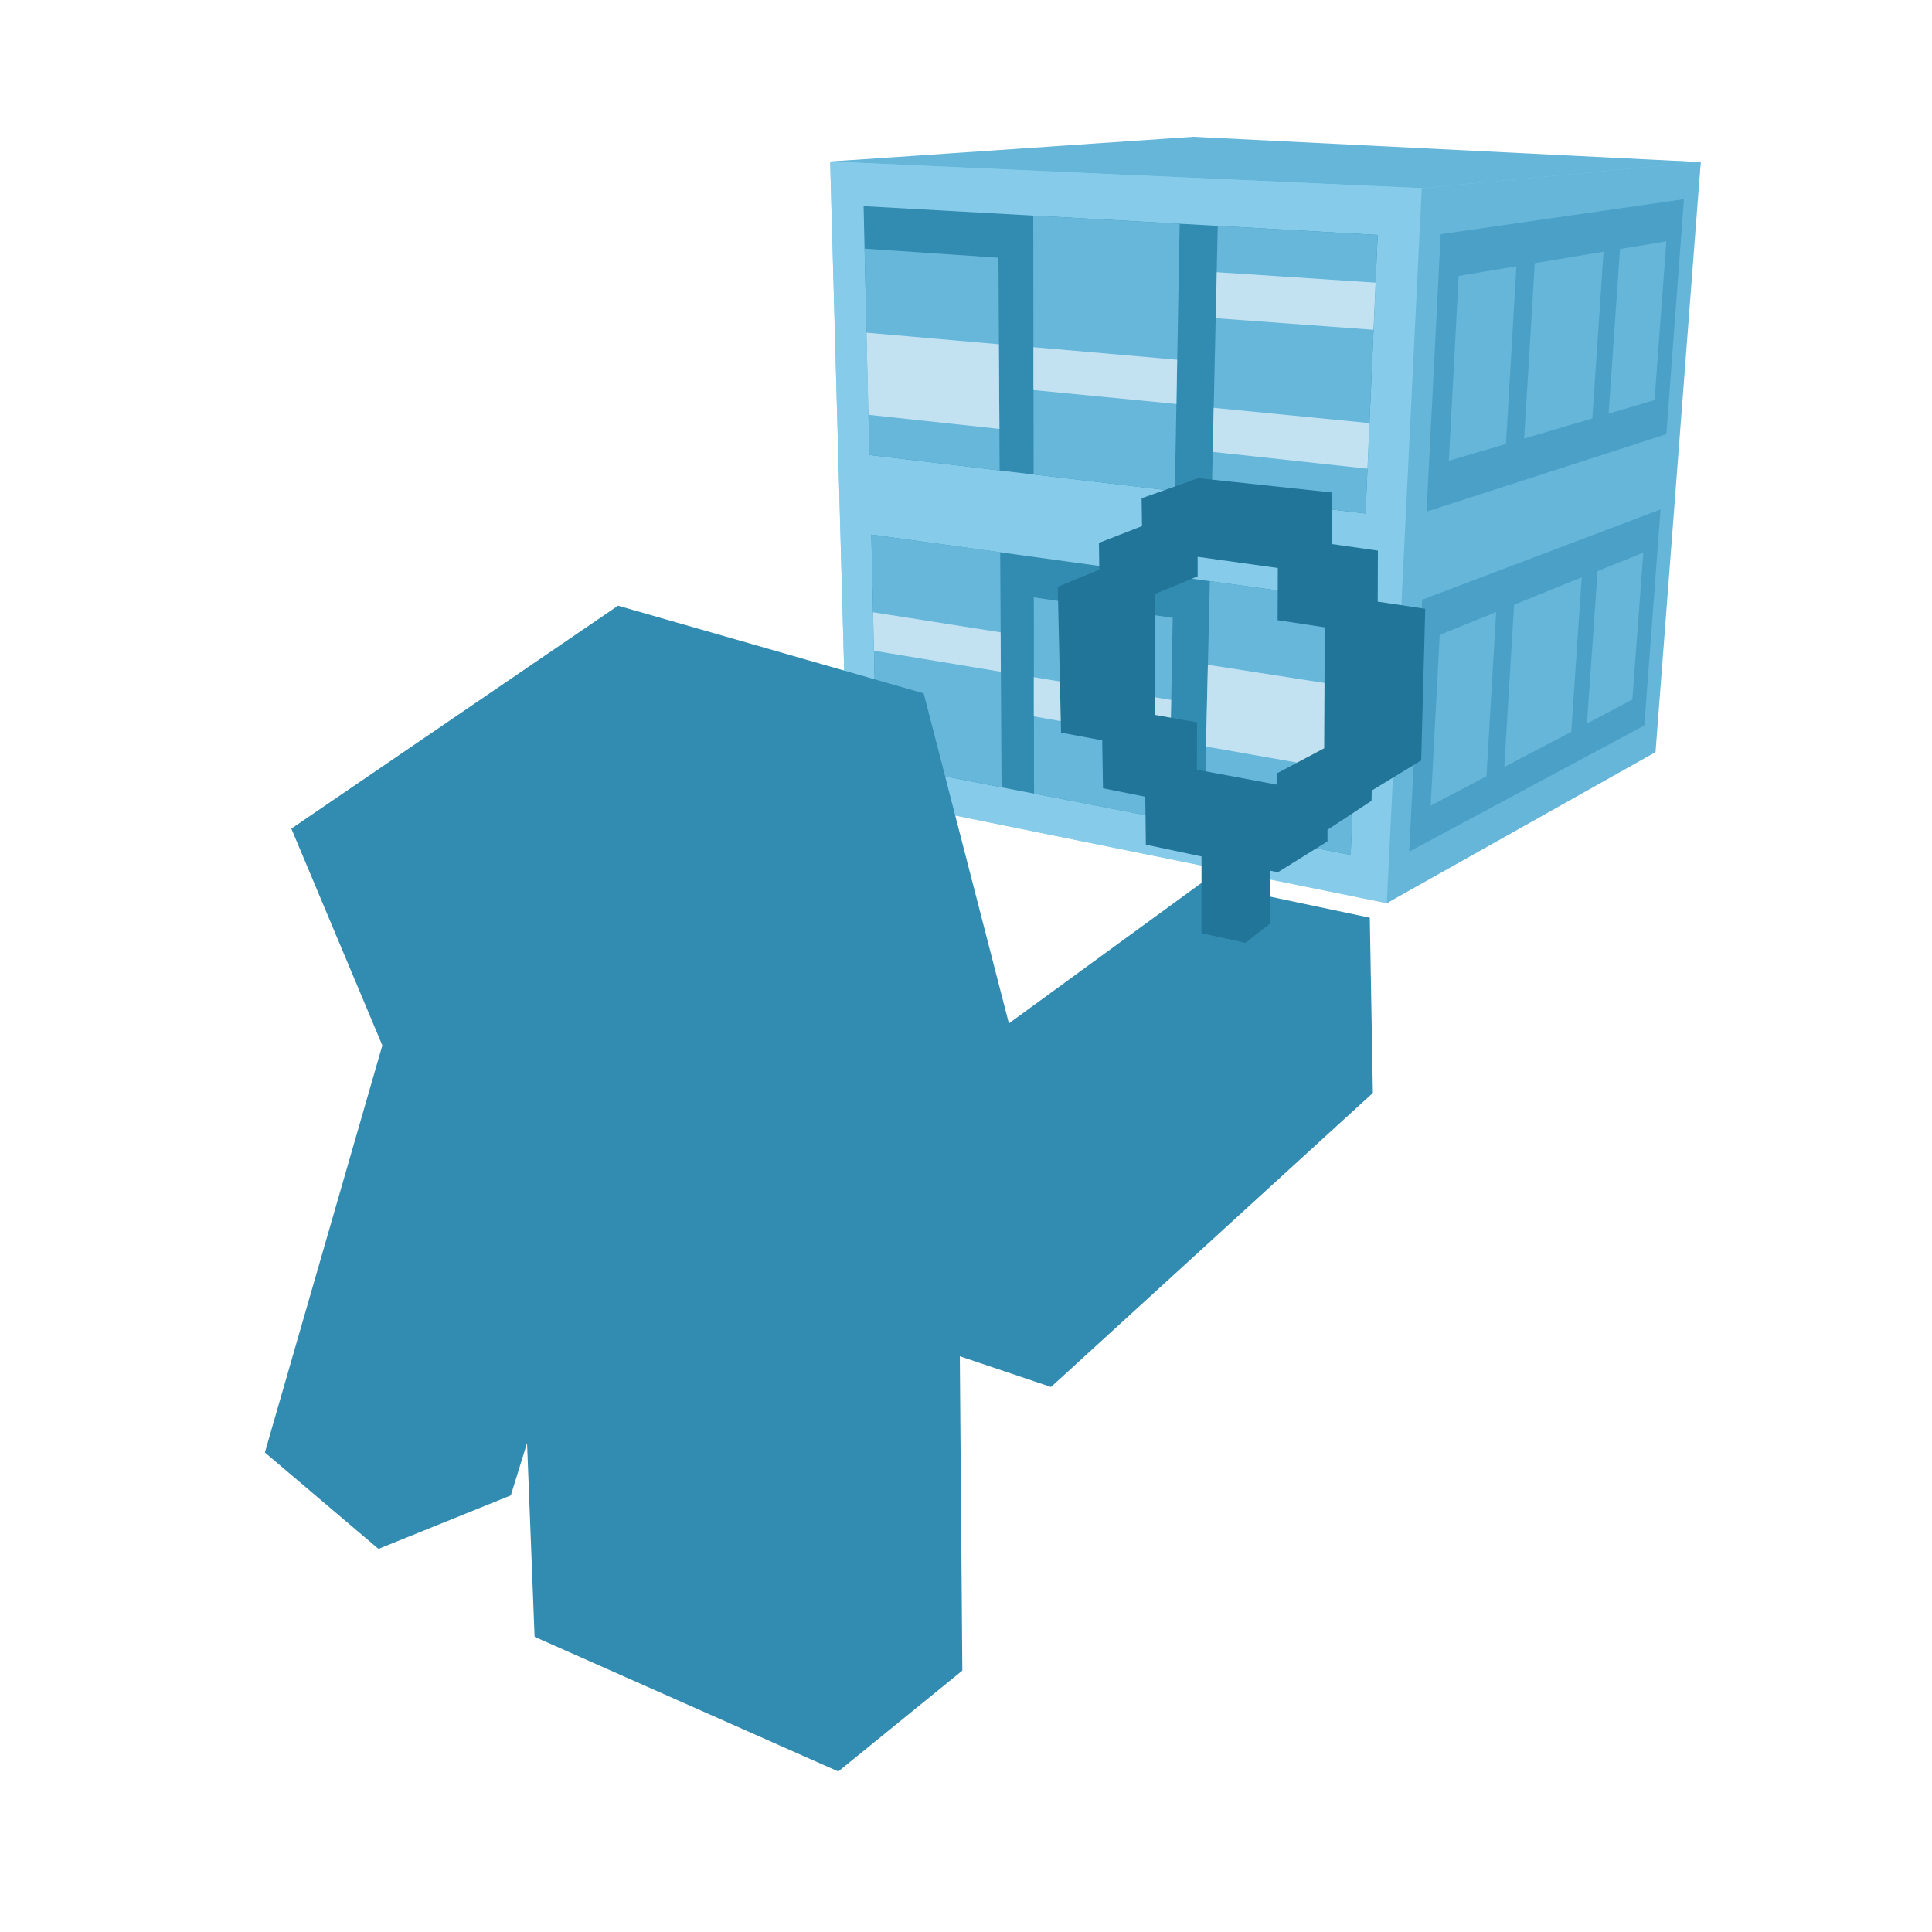
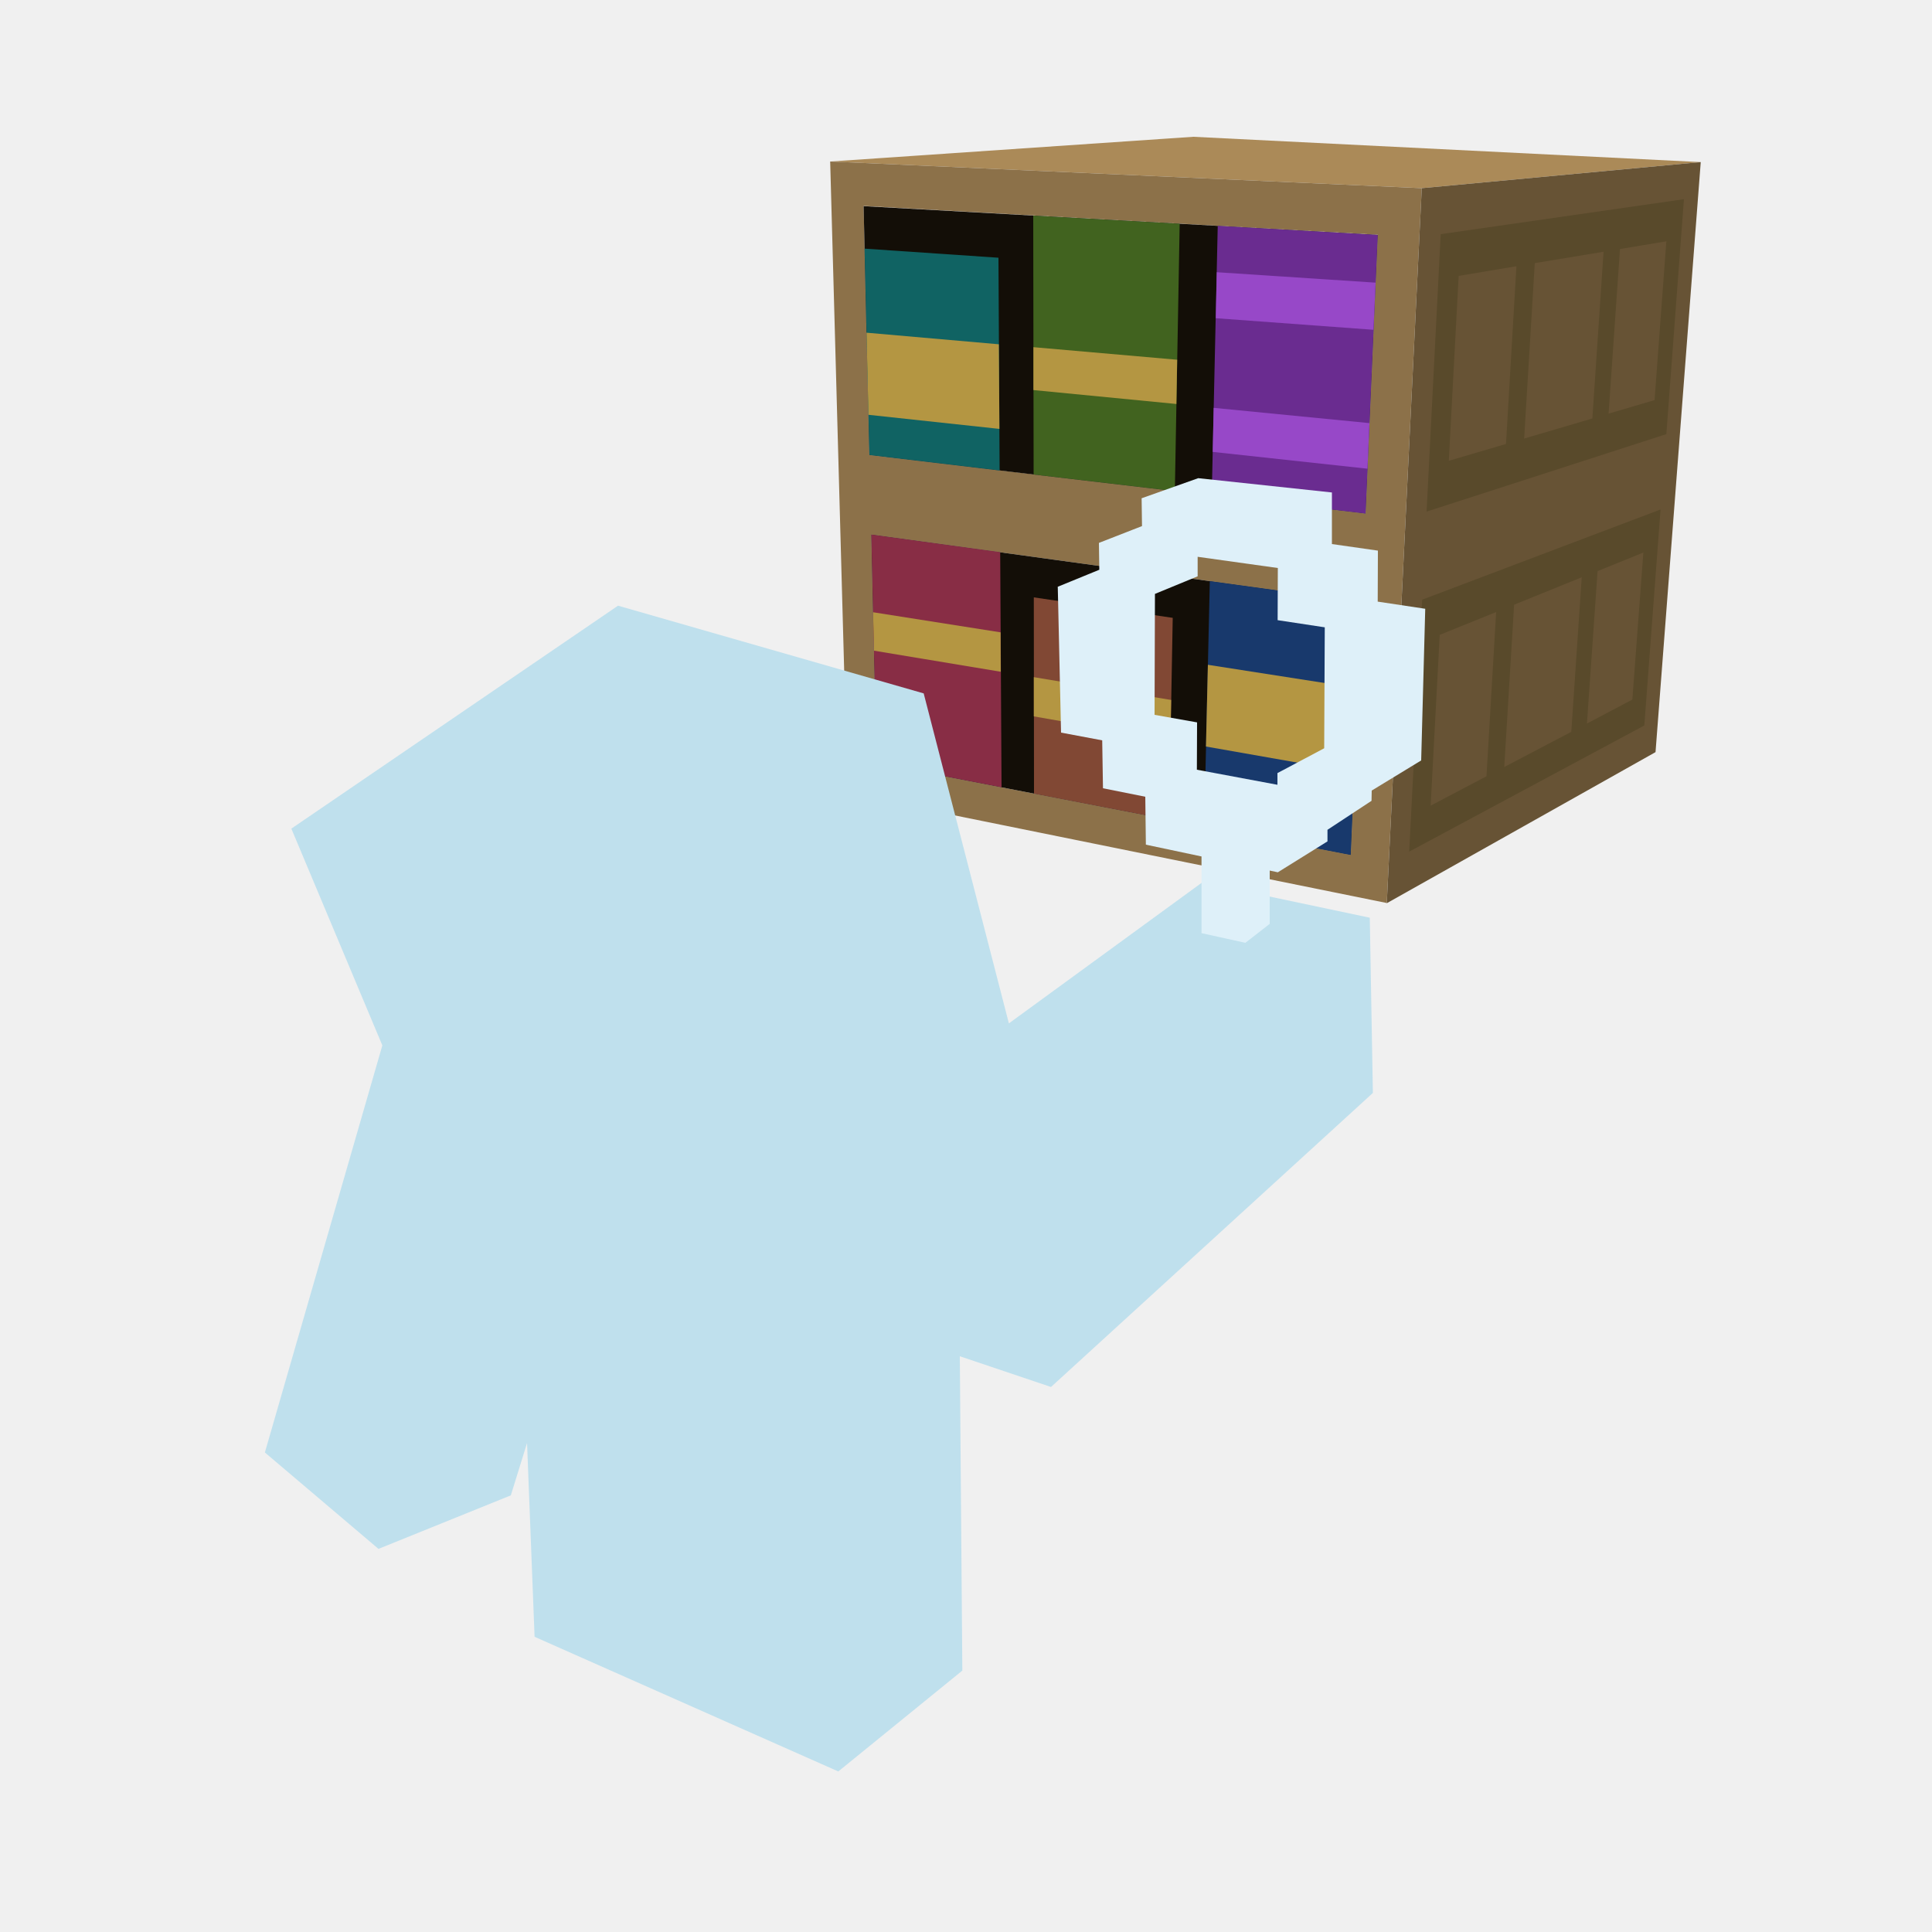
- <svg xmlns="http://www.w3.org/2000/svg" version="1.1" x="0px" y="0px" viewBox="0 0 1000 1000" style="enable-background:new 0 0 1000 1000;" xml:space="preserve">
-   <style type="text/css">
+ <svg xmlns="http://www.w3.org/2000/svg" version="1.1" x="0px" y="0px" viewBox="0 0 1000 1000" style="enable-background:new 0 0 1000 1000;" xml:space="preserve" id="svg1">
+   <defs id="defs1">
+     <meshgradient id="meshgradient1" gradientUnits="userSpaceOnUse" x="0" y="0" gradientTransform="scale(1.5625)">
+       <meshrow id="meshrow1">
+         <meshpatch id="meshpatch1">
+           <stop path="c 213.333,0  426.667,0  640,0" style="stop-color:#328bb0;stop-opacity:1" id="stop1" />
+           <stop path="c 0,213.333  0,426.667  0,640" style="stop-color:#64b6d9;stop-opacity:1" id="stop2" />
+           <stop path="c -213.333,0  -426.667,0  -640,0" style="stop-color:#85cceb;stop-opacity:1" id="stop3" />
+           <stop path="c 0,-213.333  0,-426.667  0,-640" style="stop-color:#64b6d9;stop-opacity:1" id="stop4" />
+         </meshpatch>
+       </meshrow>
+     </meshgradient>
+   </defs>
+   <style type="text/css" id="style1">
	.st0{fill:#FFFFFF;}
	.st1{fill:#86CCEA;}
	.st2{fill:#65B6D9;}
	.st3{fill:#328BB0;}
	.st4{fill:#67B7DA;}
	.st5{fill:#C3E2F1;}
	.st6{fill:#4AA0C7;}
	.st7{fill:#207598;}
</style>
-   <g id="Layer_2">
-     <rect id="XMLID_46_" x="0" class="st0" width="1000" height="1000" />
-   </g>
+   <rect style="display:inline;fill:url(#meshgradient1);fill-opacity:1;stroke-width:1.562" id="rect140" width="1000" height="1000" x="0" y="0" />
  <g id="Layer_1">
-     <polygon id="XMLID_16_" class="st1" points="611.5,73.6 429.7,83.6 438.7,410.8 717.8,467.5 853,383.4 880.3,83.9  " />
-     <polygon id="XMLID_47_" class="st2" points="617.6,70.8 429.7,83.6 735.9,97.4 880.3,83.9  " />
-     <path id="XMLID_57_" class="st1" d="M429.7,83.6l9,327.2l279.1,56.6l18.1-370L429.7,83.6z M699.1,442.5L453.7,395L451,276.7   l253.8,34.9L699.1,442.5z M706.8,265.8L450,235.5l-3-128.9l266.1,14.9L706.8,265.8z" />
-     <polygon id="XMLID_36_" class="st2" points="735.9,97.4 717.8,467.5 856.9,389.3 880.3,83.9  " />
-     <g id="XMLID_6_">
-       <polygon id="XMLID_32_" class="st3" points="451.9,316.9 452.3,333.8 453.7,395 699.1,442.5 700.9,399.9 700.9,399.9 700.9,399.9     700.9,399.9 702.8,356.2 704.8,311.6 451,276.7   " />
-       <polyline id="XMLID_19_" class="st3" points="713.1,121.6 630.3,116.9 610.6,115.8 562,113.1 447,106.7 447.5,128.7 448.5,172.2     448.9,188.4 450,235.5 522.4,244.1 535,245.6 608.1,254.2 627.2,256.4 706.8,265.8   " />
+     <polygon id="XMLID_16_" class="st1" points="429.7,83.6 438.7,410.8 717.8,467.5 853,383.4 880.3,83.9 611.5,73.6 " style="display:none" />
+     <polygon id="XMLID_47_" class="st2" points="735.9,97.4 880.3,83.9 617.6,70.8 429.7,83.6 " style="display:inline;fill:#ab8a58;fill-opacity:1" />
+     <path id="XMLID_57_" class="st1" d="m 429.7,83.6 9,327.2 279.1,56.6 18.1,-370 z M 699.1,442.5 453.7,395 451,276.7 704.8,311.6 Z M 706.8,265.8 450,235.5 447,106.6 713.1,121.5 Z" style="display:inline;fill:#8c7149;fill-opacity:1" />
+     <polygon id="XMLID_36_" class="st2" points="717.8,467.5 856.9,389.3 880.3,83.9 735.9,97.4 " style="display:inline;fill:#675335;fill-opacity:1" />
+     <g id="XMLID_6_" style="display:inline">
+       <polygon id="XMLID_32_" class="st3" points="700.9,399.9 700.9,399.9 700.9,399.9 700.9,399.9 702.8,356.2 704.8,311.6 451,276.7 451.9,316.9 452.3,333.8 453.7,395 699.1,442.5 " style="fill:#130e07;fill-opacity:1" />
+       <polyline id="XMLID_19_" class="st3" points="713.1,121.6 630.3,116.9 610.6,115.8 562,113.1 447,106.7 447.5,128.7 448.5,172.2     448.9,188.4 450,235.5 522.4,244.1 535,245.6 608.1,254.2 627.2,256.4 706.8,265.8   " style="fill:#130e07;fill-opacity:1" />
    </g>
    <g id="XMLID_1_">
-       <polygon id="XMLID_10_" class="st4" points="534.8,111.6 610.6,115.8 608.1,254.2 535,245.6   " />
-       <polygon id="XMLID_18_" class="st4" points="517.7,285.8 451,276.7 453.7,395 518.4,407.5   " />
-       <polygon id="XMLID_3_" class="st4" points="516.8,133.4 447.5,128.7 450,235.5 517.4,243.5   " />
-       <polygon id="XMLID_20_" class="st4" points="605.1,424.3 535.2,410.8 535.1,309.2 607,319.8   " />
-       <polygon id="XMLID_21_" class="st4" points="704.8,311.6 626.2,300.8 623.3,427.8 699.1,442.5   " />
-       <polygon id="XMLID_2_" class="st4" points="630.3,116.9 713.1,121.6 706.8,265.8 627.2,256.4   " />
+       <polygon id="XMLID_10_" class="st4" points="534.8,111.6 610.6,115.8 608.1,254.2 535,245.6   " style="fill:#41631f;fill-opacity:1" />
+       <polygon id="XMLID_18_" class="st4" points="517.7,285.8 451,276.7 453.7,395 518.4,407.5   " style="fill:#882d45;fill-opacity:1" />
+       <polygon id="XMLID_3_" class="st4" points="516.8,133.4 447.5,128.7 450,235.5 517.4,243.5   " style="fill:#106363;fill-opacity:1" />
+       <polygon id="XMLID_20_" class="st4" points="605.1,424.3 535.2,410.8 535.1,309.2 607,319.8   " style="fill:#814834;fill-opacity:1" />
+       <polygon id="XMLID_21_" class="st4" points="704.8,311.6 626.2,300.8 623.3,427.8 699.1,442.5   " style="fill:#18396c;fill-opacity:1" />
+       <polygon id="XMLID_2_" class="st4" points="630.3,116.9 713.1,121.6 706.8,265.8 627.2,256.4   " style="fill:#6a2c90;fill-opacity:1" />
    </g>
    <g id="XMLID_4_">
-       <polygon id="XMLID_24_" class="st5" points="535.1,350.5 535.1,370.8 605.8,383.2 606.2,362.3   " />
-       <polygon id="XMLID_31_" class="st5" points="534.9,179.7 534.9,201.9 608.9,209.1 609.3,186.2   " />
-       <polygon id="XMLID_5_" class="st5" points="628.2,211.1 627.7,233.8 627.7,233.9 707.8,242.6 707.8,242.5 708.8,219   " />
-       <polygon id="XMLID_7_" class="st5" points="629.8,140.9 629.3,164.5 629.3,164.7 710.9,170.7 712,146.3   " />
-       <polygon id="XMLID_35_" class="st5" points="517,178.2 448.5,172.2 449.5,214.7 517.3,222   " />
-       <polygon id="XMLID_25_" class="st5" points="517.9,327.3 451.9,316.9 452.4,336.8 518,347.7   " />
-       <polygon id="XMLID_8_" class="st5" points="625.2,344.1 624.2,386.4 700.9,399.9 702.8,356.2   " />
+       <polygon id="XMLID_24_" class="st5" points="535.1,350.5 535.1,370.8 605.8,383.2 606.2,362.3   " style="fill:#b49642;fill-opacity:1" />
+       <polygon id="XMLID_31_" class="st5" points="534.9,179.7 534.9,201.9 608.9,209.1 609.3,186.2   " style="fill:#b49642;fill-opacity:1" />
+       <polygon id="XMLID_5_" class="st5" points="628.2,211.1 627.7,233.8 627.7,233.9 707.8,242.6 707.8,242.5 708.8,219   " style="fill:#9748c8;fill-opacity:1" />
+       <polygon id="XMLID_7_" class="st5" points="629.8,140.9 629.3,164.5 629.3,164.7 710.9,170.7 712,146.3   " style="fill:#9748c8;fill-opacity:1" />
+       <polygon id="XMLID_35_" class="st5" points="517,178.2 448.5,172.2 449.5,214.7 517.3,222   " style="fill:#b49642;fill-opacity:1" />
+       <polygon id="XMLID_25_" class="st5" points="517.9,327.3 451.9,316.9 452.4,336.8 518,347.7   " style="fill:#b49642;fill-opacity:1" />
+       <polygon id="XMLID_8_" class="st5" points="625.2,344.1 624.2,386.4 700.9,399.9 702.8,356.2   " style="fill:#b49642;fill-opacity:1" />
    </g>
-     <g id="XMLID_17_">
-       <path id="XMLID_49_" class="st6" d="M736.1,310.4l-6.7,130.4l121.7-65.3l8.4-111.8L736.1,310.4z M769.4,401.8L740.5,417l4.7-88.4    l29.2-11.8L769.4,401.8z M813.3,378.8L778.6,397l5.1-84l35-14.2L813.3,378.8z M844.9,362.1l-23.5,12.4l5.5-78.9l23.7-9.6    L844.9,362.1z" />
-       <path id="XMLID_23_" class="st6" d="M745.7,121.2l-7.3,143.6l124.1-40.1l9.1-121.6L745.7,121.2z M779.5,229.8l-29.6,8.7l5.1-95.7    l29.9-5L779.5,229.8z M824.2,216.6L788.9,227l5.5-90.8l35.6-5.9L824.2,216.6z M856.4,207.1l-23.8,7l5.9-85.2l24-4L856.4,207.1z" />
+     <g id="XMLID_17_" style="display:inline">
+       <path id="XMLID_49_" class="st6" d="m 736.1,310.4 -6.7,130.4 121.7,-65.3 8.4,-111.8 z m 33.3,91.4 -28.9,15.2 4.7,-88.4 29.2,-11.8 z m 43.9,-23 -34.7,18.2 5.1,-84 35,-14.2 z m 31.6,-16.7 -23.5,12.4 5.5,-78.9 23.7,-9.6 z" style="fill:#594a2b;fill-opacity:1" />
+       <path id="XMLID_23_" class="st6" d="m 745.7,121.2 -7.3,143.6 124.1,-40.1 9.1,-121.6 z m 33.8,108.6 -29.6,8.7 5.1,-95.7 29.9,-5 z m 44.7,-13.2 -35.3,10.4 5.5,-90.8 35.6,-5.9 z m 32.2,-9.5 -23.8,7 5.9,-85.2 24,-4 z" style="display:inline;fill:#594a2b;fill-opacity:1" />
    </g>
-     <polygon id="XMLID_9_" class="st3" points="710.6,565.7 709,475 622.3,456.7 522.2,529.7 478.1,358.9 319.9,313.5 150.8,428.9    197.9,541.1 137.1,751.8 195.9,801.7 264.4,774 272.8,746.9 276.7,847.2 433.9,916.9 498.1,864.7 496.8,702 544,717.9  " />
-     <path id="XMLID_11_" class="st7" d="M713.1,311.4l0.1-26.4l-23.8-3.4v-26.7l-69.2-7.4h0l-29.3,10.4v0l0.2,14.4l-22.3,8.7l0.2,13.9   l-21.5,8.8l-0.1,0.1l0.1,0l1.7,75.4l21.3,4l0.4,24.8l21.9,4.4l0.3,24.8l28.8,6.1V483l22.7,5l12.6-9.8v-27.6l4.2,0.9l25.7-16l0-6   l22.8-15l0.1-5.3l25.6-15.6l2.1-78.5L713.1,311.4z M685.4,387.3l-24.1,12.8l-0.1,0l0,6.1l-41.7-7.8l0.1-24.5l-22-3.9l0.2-62.6   l22.1-9.1l0-10.1l41.5,5.8l-0.1,27l24.4,3.7L685.4,387.3z" />
+     <polygon id="XMLID_9_" class="st3" points="710.6,565.7 709,475 622.3,456.7 522.2,529.7 478.1,358.9 319.9,313.5 150.8,428.9    197.9,541.1 137.1,751.8 195.9,801.7 264.4,774 272.8,746.9 276.7,847.2 433.9,916.9 498.1,864.7 496.8,702 544,717.9  " style="fill:#bfe0ed;fill-opacity:1" />
+     <path id="XMLID_11_" class="st7" d="M713.1,311.4l0.1-26.4l-23.8-3.4v-26.7l-69.2-7.4h0l-29.3,10.4v0l0.2,14.4l-22.3,8.7l0.2,13.9   l-21.5,8.8l-0.1,0.1l0.1,0l1.7,75.4l21.3,4l0.4,24.8l21.9,4.4l0.3,24.8l28.8,6.1V483l22.7,5l12.6-9.8v-27.6l4.2,0.9l25.7-16l0-6   l22.8-15l0.1-5.3l25.6-15.6l2.1-78.5L713.1,311.4z M685.4,387.3l-24.1,12.8l-0.1,0l0,6.1l-41.7-7.8l0.1-24.5l-22-3.9l0.2-62.6   l22.1-9.1l0-10.1l41.5,5.8l-0.1,27l24.4,3.7L685.4,387.3z" style="fill:#def0f9;fill-opacity:1" />
  </g>
</svg>
